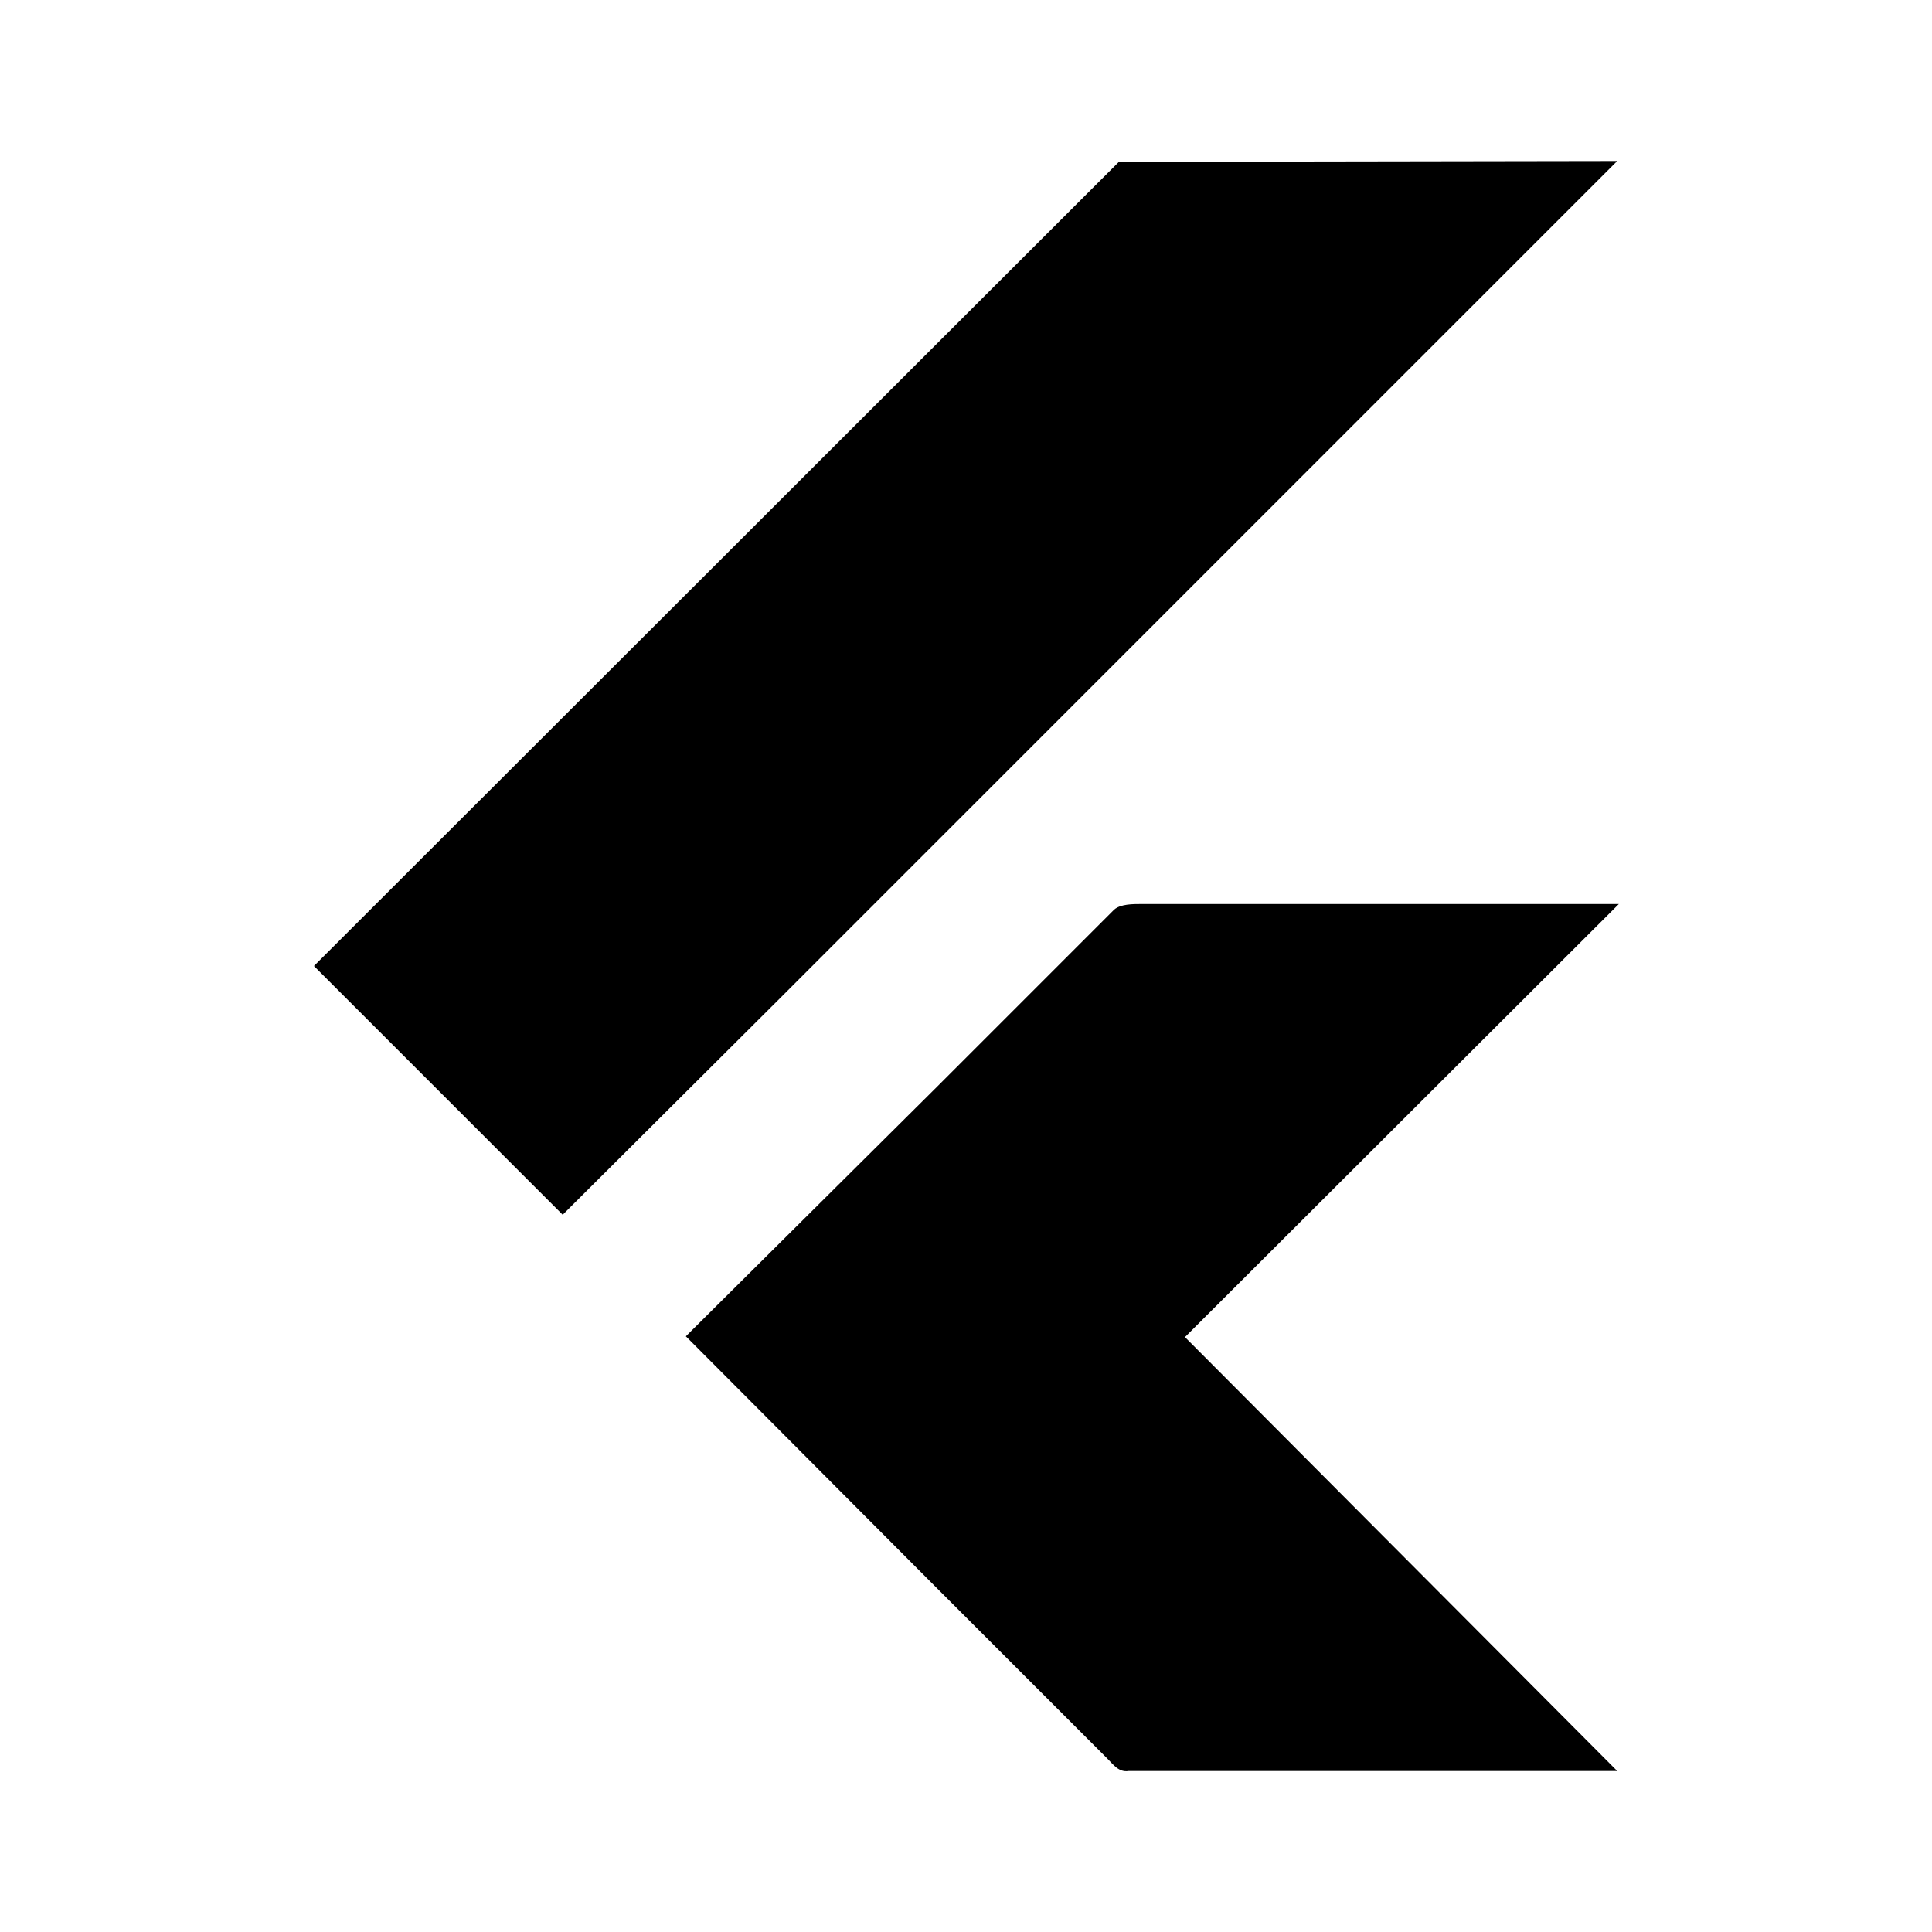
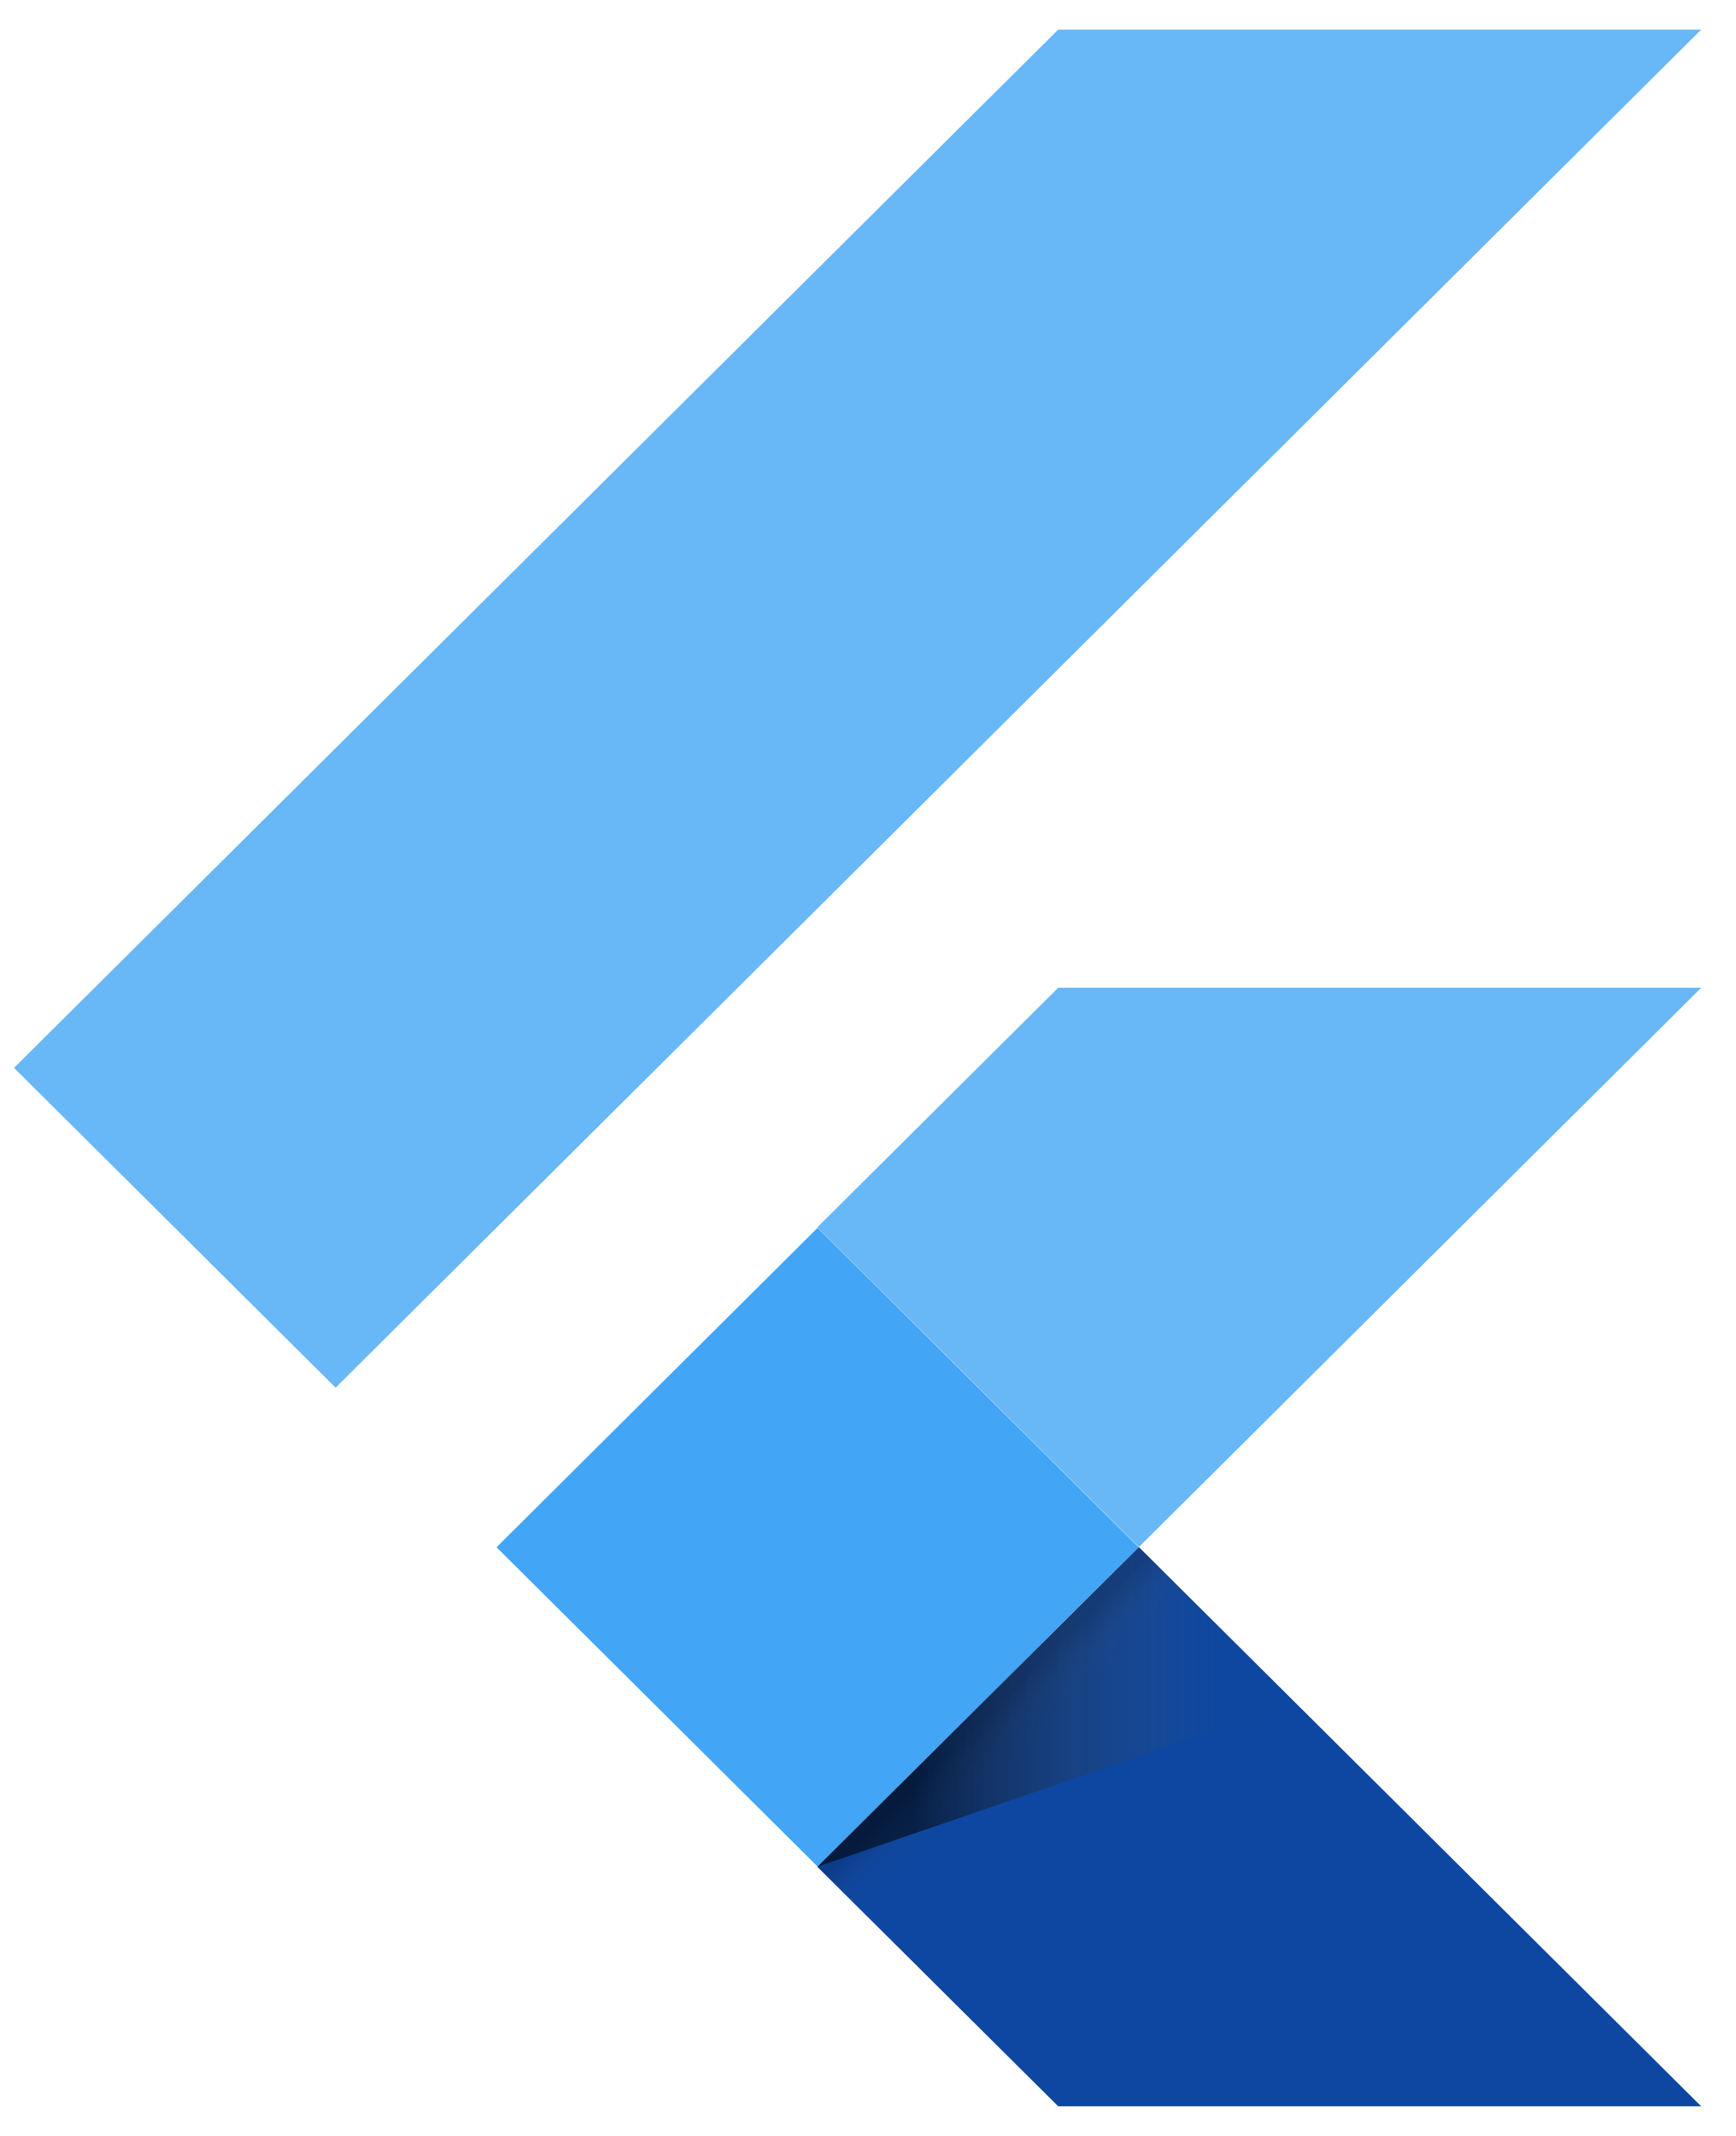
- <svg xmlns="http://www.w3.org/2000/svg" width="24" height="24" id="flutter">
-   <path d="M13.9 2.01 3.9 12l3.09 3.09 2.71-2.7L20.09 2l-6.19.01zm.82 14.6 5.39-5.38h-5.93c-.11 0-.26 0-.34.07l-2.23 2.23-3.09 3.07 3.09 3.1 2.15 2.15c.07.07.14.17.26.15h6.07z" />
+ <svg xmlns="http://www.w3.org/2000/svg" width="26" height="32" viewBox="0 0 26 32" fill="none">
+   <path d="M5.029 20.79.21 15.998 15.854.444h9.634L5.027 20.79Zm20.459-5.992h-9.634l-3.609 3.589 4.818 4.79" fill="#42A5F5" fill-opacity=".8" />
+   <path d="m12.245 27.967 3.609 3.588h9.634l-8.425-8.378" fill="#0D47A1" />
+   <path d="m7.439 23.18 4.81-4.785 4.81 4.784-4.81 4.784-4.81-4.783Z" fill="#42A5F5" />
+   <path d="m12.249 27.963 4.81-4.783.671.668-4.81 4.783-.671-.668Z" fill="url(#a)" />
+   <path d="m12.245 27.967 7.148-2.456-2.33-2.335" fill="url(#b)" />
+   <defs>
+     <linearGradient id="a" x1="14.655" y1="25.571" x2="15.322" y2="26.242" gradientUnits="userSpaceOnUse">
+       <stop offset=".2" stop-opacity=".15" />
+       <stop offset=".85" stop-color="#616161" stop-opacity=".01" />
+     </linearGradient>
+     <linearGradient id="b" x1="12.247" y1="25.572" x2="19.395" y2="25.572" gradientUnits="userSpaceOnUse">
+       <stop offset=".2" stop-opacity=".55" />
+       <stop offset=".85" stop-color="#616161" stop-opacity=".01" />
+     </linearGradient>
+   </defs>
</svg>
